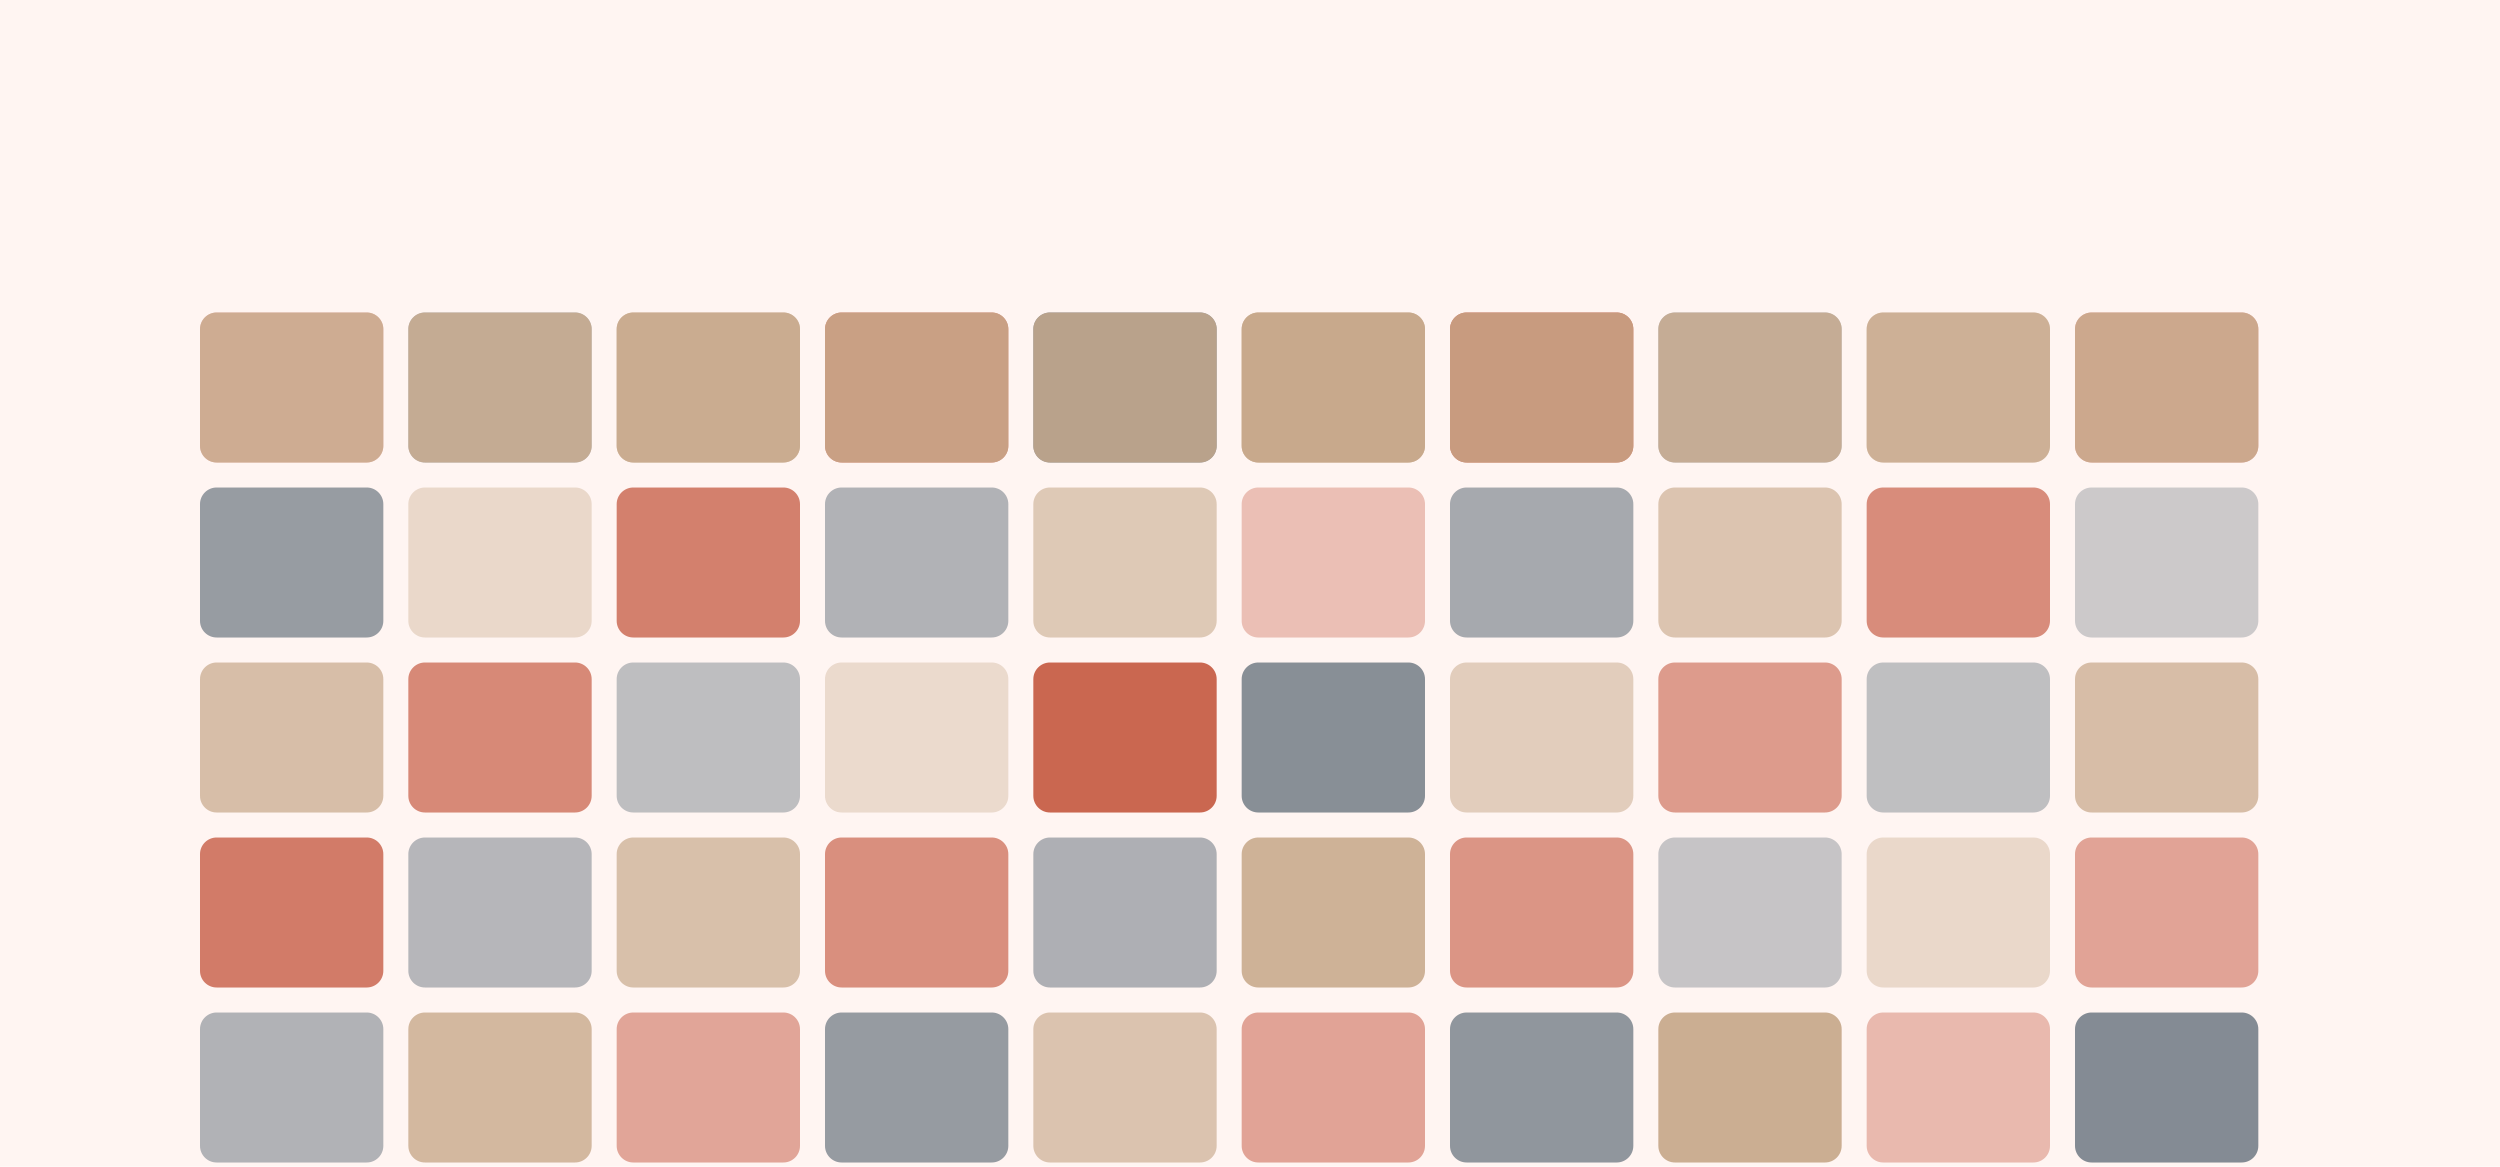
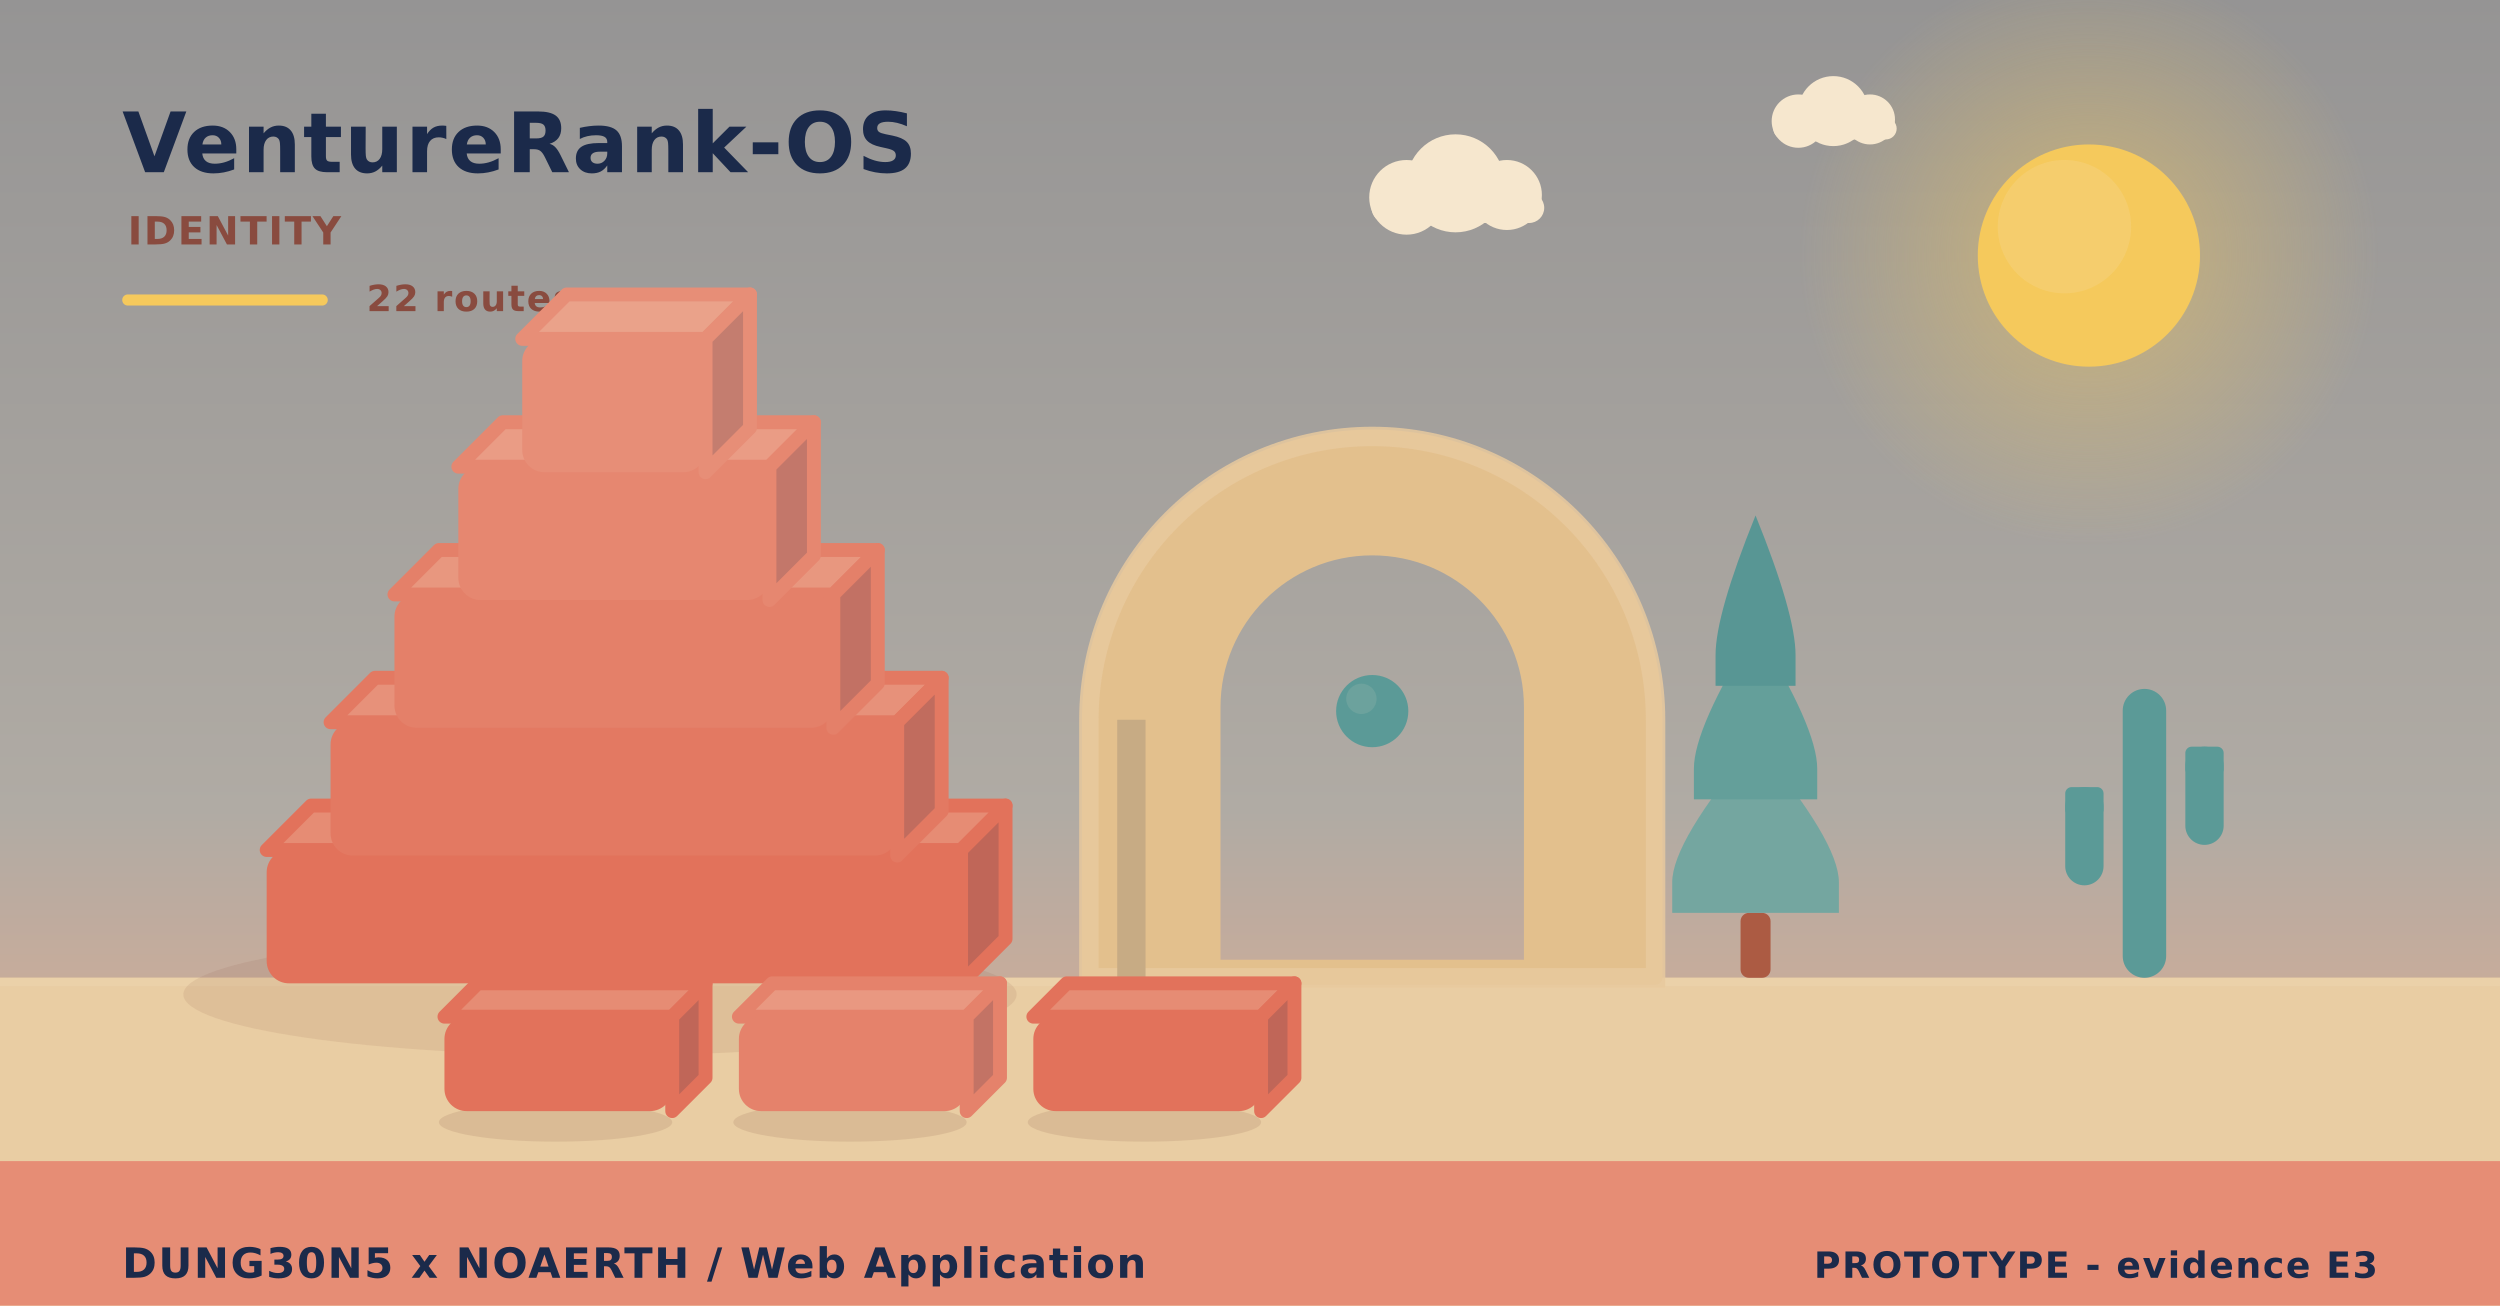
- <svg xmlns="http://www.w3.org/2000/svg" viewBox="0 0 1200 560" width="1200" height="560" role="img" aria-label="VentureRank-OS hero">
-   <rect width="1200" height="560" fill="#fff5f2" />
-   <defs>
-     <linearGradient id="gh" x1="0" y1="0" x2="1" y2="1">
-       <stop offset="0%" stop-color="#c75f48" />
-       <stop offset="100%" stop-color="#78818a" />
-     </linearGradient>
-   </defs>
-   <rect x="96.00" y="150.00" width="88.00" height="72.00" rx="8.00" fill="#c75f48" opacity="0.37" />
-   <rect x="196.00" y="150.00" width="88.00" height="72.00" rx="8.00" fill="#78818a" opacity="0.53" />
-   <rect x="296.00" y="150.00" width="88.00" height="72.00" rx="8.00" fill="#c7a88a" opacity="0.71" />
-   <rect x="396.00" y="150.00" width="88.00" height="72.00" rx="8.00" fill="#c75f48" opacity="0.77" />
-   <rect x="496.00" y="150.00" width="88.00" height="72.00" rx="8.00" fill="#78818a" opacity="0.92" />
-   <rect x="596.00" y="150.00" width="88.00" height="72.00" rx="8.00" fill="#c7a88a" opacity="0.90" />
-   <rect x="696.00" y="150.00" width="88.00" height="72.00" rx="8.00" fill="#c75f48" opacity="0.93" />
-   <rect x="796.00" y="150.00" width="88.00" height="72.00" rx="8.00" fill="#78818a" opacity="0.47" />
-   <rect x="896.00" y="150.00" width="88.00" height="72.00" rx="8.00" fill="#c7a88a" opacity="0.43" />
-   <rect x="996.00" y="150.00" width="88.00" height="72.00" rx="8.00" fill="#c75f48" opacity="0.51" />
-   <rect x="96.00" y="234.00" width="88.00" height="72.00" rx="8.00" fill="#78818a" opacity="0.77" />
-   <rect x="196.00" y="234.00" width="88.00" height="72.00" rx="8.00" fill="#c7a88a" opacity="0.38" />
-   <rect x="296.00" y="234.00" width="88.00" height="72.00" rx="8.00" fill="#c75f48" opacity="0.78" />
-   <rect x="396.00" y="234.00" width="88.00" height="72.00" rx="8.00" fill="#78818a" opacity="0.58" />
-   <rect x="496.00" y="234.00" width="88.00" height="72.00" rx="8.00" fill="#c7a88a" opacity="0.58" />
-   <rect x="596.00" y="234.00" width="88.00" height="72.00" rx="8.00" fill="#c75f48" opacity="0.36" />
-   <rect x="696.00" y="234.00" width="88.00" height="72.00" rx="8.00" fill="#78818a" opacity="0.66" />
-   <rect x="796.00" y="234.00" width="88.00" height="72.00" rx="8.00" fill="#c7a88a" opacity="0.63" />
-   <rect x="896.00" y="234.00" width="88.00" height="72.00" rx="8.00" fill="#c75f48" opacity="0.70" />
-   <rect x="996.00" y="234.00" width="88.00" height="72.00" rx="8.00" fill="#78818a" opacity="0.38" />
-   <rect x="96.00" y="318.00" width="88.00" height="72.00" rx="8.00" fill="#c7a88a" opacity="0.71" />
-   <rect x="196.00" y="318.00" width="88.00" height="72.00" rx="8.00" fill="#c75f48" opacity="0.72" />
-   <rect x="296.00" y="318.00" width="88.00" height="72.00" rx="8.00" fill="#78818a" opacity="0.48" />
-   <rect x="396.00" y="318.00" width="88.00" height="72.00" rx="8.00" fill="#c7a88a" opacity="0.36" />
-   <rect x="496.00" y="318.00" width="88.00" height="72.00" rx="8.00" fill="#c75f48" opacity="0.95" />
-   <rect x="596.00" y="318.00" width="88.00" height="72.00" rx="8.00" fill="#78818a" opacity="0.88" />
-   <rect x="696.00" y="318.00" width="88.00" height="72.00" rx="8.00" fill="#c7a88a" opacity="0.52" />
-   <rect x="796.00" y="318.00" width="88.00" height="72.00" rx="8.00" fill="#c75f48" opacity="0.60" />
-   <rect x="896.00" y="318.00" width="88.00" height="72.00" rx="8.00" fill="#78818a" opacity="0.47" />
-   <rect x="996.00" y="318.00" width="88.00" height="72.00" rx="8.00" fill="#c7a88a" opacity="0.72" />
-   <rect x="96.00" y="402.00" width="88.00" height="72.00" rx="8.00" fill="#c75f48" opacity="0.81" />
-   <rect x="196.00" y="402.00" width="88.00" height="72.00" rx="8.00" fill="#78818a" opacity="0.54" />
-   <rect x="296.00" y="402.00" width="88.00" height="72.00" rx="8.00" fill="#c7a88a" opacity="0.69" />
-   <rect x="396.00" y="402.00" width="88.00" height="72.00" rx="8.00" fill="#c75f48" opacity="0.68" />
-   <rect x="496.00" y="402.00" width="88.00" height="72.00" rx="8.00" fill="#78818a" opacity="0.60" />
-   <rect x="596.00" y="402.00" width="88.00" height="72.00" rx="8.00" fill="#c7a88a" opacity="0.87" />
-   <rect x="696.00" y="402.00" width="88.00" height="72.00" rx="8.00" fill="#c75f48" opacity="0.64" />
-   <rect x="796.00" y="402.00" width="88.00" height="72.00" rx="8.00" fill="#78818a" opacity="0.42" />
-   <rect x="896.00" y="402.00" width="88.00" height="72.00" rx="8.00" fill="#c7a88a" opacity="0.38" />
-   <rect x="996.00" y="402.00" width="88.00" height="72.00" rx="8.00" fill="#c75f48" opacity="0.54" />
-   <rect x="96.00" y="486.00" width="88.00" height="72.00" rx="8.00" fill="#78818a" opacity="0.58" />
-   <rect x="196.00" y="486.00" width="88.00" height="72.00" rx="8.00" fill="#c7a88a" opacity="0.79" />
-   <rect x="296.00" y="486.00" width="88.00" height="72.00" rx="8.00" fill="#c75f48" opacity="0.53" />
-   <rect x="396.00" y="486.00" width="88.00" height="72.00" rx="8.00" fill="#78818a" opacity="0.78" />
-   <rect x="496.00" y="486.00" width="88.00" height="72.00" rx="8.00" fill="#c7a88a" opacity="0.64" />
-   <rect x="596.00" y="486.00" width="88.00" height="72.00" rx="8.00" fill="#c75f48" opacity="0.54" />
-   <rect x="696.00" y="486.00" width="88.00" height="72.00" rx="8.00" fill="#78818a" opacity="0.82" />
-   <rect x="796.00" y="486.00" width="88.00" height="72.00" rx="8.00" fill="#c7a88a" opacity="0.92" />
-   <rect x="896.00" y="486.00" width="88.00" height="72.00" rx="8.00" fill="#c75f48" opacity="0.40" />
-   <rect x="996.00" y="486.00" width="88.00" height="72.00" rx="8.00" fill="#78818a" opacity="0.91" />
+ <svg xmlns="http://www.w3.org/2000/svg" width="900" height="470" viewBox="0 0 900 470" role="img" aria-label="VentureRank-OS - identity">
+   <linearGradient id="skyh" x1="0" y1="0" x2="0" y2="1">
+     <stop offset="0" stop-color="#959494" />
+     <stop offset="0.62" stop-color="#b0aba4" />
+     <stop offset="1" stop-color="#f3ad8a" />
+   </linearGradient>
+   <rect width="900" height="470" fill="url(#skyh)" />
+   <radialGradient id="sunh">
+     <stop offset="0.35" stop-color="#f5c95c" stop-opacity="0.34" />
+     <stop offset="1" stop-color="#f5c95c" stop-opacity="0" />
+   </radialGradient>
+   <circle cx="752" cy="92" r="104" fill="url(#sunh)" />
+   <circle cx="752" cy="92" r="40" fill="#f5c95c" />
+   <circle cx="743.2" cy="81.6" r="24" fill="#f5d27e" opacity="0.5" />
  <g>
-     <rect x="96.00" y="150.00" width="88.00" height="72.00" rx="8.00" fill="#c7a88a" opacity="0.80" />
-     <animate attributeName="opacity" values="0.25;1.0;0.25" dur="8.467s" begin="5.58s" repeatCount="indefinite" />
+     <circle cx="524" cy="66" r="17.64" fill="#f6e7ce" />
+     <circle cx="506.36" cy="71.04" r="13.44" fill="#f6e7ce" />
+     <circle cx="542.48" cy="70.2" r="12.6" fill="#f6e7ce" />
+     <rect x="493.76" y="69.36" width="62.16" height="10.92" rx="5.46" fill="#f6e7ce" />
+     <animateTransform attributeName="transform" type="translate" values="0 0;24 0;0 0" dur="36s" begin="0s" repeatCount="indefinite" />
  </g>
  <g>
-     <rect x="196.00" y="150.00" width="88.00" height="72.00" rx="8.00" fill="#c7a88a" opacity="0.80" />
-     <animate attributeName="opacity" values="0.25;1.0;0.25" dur="8.467s" begin="5.9s" repeatCount="indefinite" />
+     <circle cx="660" cy="40" r="12.6" fill="#f6e7ce" />
+     <circle cx="647.4" cy="43.6" r="9.6" fill="#f6e7ce" />
+     <circle cx="673.2" cy="43" r="9" fill="#f6e7ce" />
+     <rect x="638.4" y="42.4" width="44.4" height="7.8" rx="3.9" fill="#f6e7ce" />
+     <animateTransform attributeName="transform" type="translate" values="0 0;-18 0;0 0" dur="46s" begin="3s" repeatCount="indefinite" />
+   </g>
+   <rect x="0" y="352" width="900" height="118" fill="#e9cda3" />
+   <rect x="0" y="352" width="900" height="3" fill="#ebd1a9" />
+   <text x="44" y="62" font-family="Verdana,DejaVu Sans,sans-serif" font-size="30" font-weight="700" letter-spacing="0.6" fill="#1b2a4a" text-anchor="start">VentureRank-OS</text>
+   <text x="46" y="88" font-family="Verdana,DejaVu Sans,sans-serif" font-size="14" font-weight="700" letter-spacing="0.6" fill="#894b3f" text-anchor="start">IDENTITY</text>
+   <rect x="44" y="106" width="74" height="4" rx="2" fill="#f5c95c" />
+   <text x="132" y="112" font-family="Verdana,DejaVu Sans,sans-serif" font-size="13" font-weight="700" letter-spacing="0.6" fill="#894b3f" text-anchor="start">22 routes</text>
+   <ellipse cx="216" cy="358" rx="150" ry="22" fill="rgba(138,90,68,0.11)" />
+   <g>
+     <path d="M96,306 L346,306 L362,290 L112,290 Z" fill="#e68c74" stroke="#e2725b" stroke-width="5" stroke-linejoin="round" />
+     <path d="M346,306 L362,290 L362,338 L346,354 Z" fill="#c06658" stroke="#e2725b" stroke-width="5" stroke-linejoin="round" />
+     <rect x="96" y="306" width="250" height="48" rx="8" fill="#e2725b" />
+     <animateTransform attributeName="transform" type="translate" values="0 10;0 0" dur="0.9s" begin="0s" fill="freeze" />
  </g>
  <g>
-     <rect x="296.00" y="150.00" width="88.00" height="72.00" rx="8.00" fill="#c7a88a" opacity="0.80" />
-     <animate attributeName="opacity" values="0.25;1.0;0.25" dur="8.467s" begin="6.22s" repeatCount="indefinite" />
+     <path d="M119,260 L323,260 L339,244 L135,244 Z" fill="#e7917a" stroke="#e37962" stroke-width="5" stroke-linejoin="round" />
+     <path d="M323,260 L339,244 L339,292 L323,308 Z" fill="#c16c5e" stroke="#e37962" stroke-width="5" stroke-linejoin="round" />
+     <rect x="119" y="260" width="204" height="48" rx="8" fill="#e37962" />
+     <animateTransform attributeName="transform" type="translate" values="0 10;0 0" dur="0.9s" begin="0.28s" fill="freeze" />
  </g>
  <g>
-     <rect x="396.00" y="150.00" width="88.00" height="72.00" rx="8.00" fill="#c7a88a" opacity="0.80" />
-     <animate attributeName="opacity" values="0.25;1.0;0.25" dur="8.467s" begin="6.54s" repeatCount="indefinite" />
+     <path d="M142,214 L300,214 L316,198 L158,198 Z" fill="#e8977f" stroke="#e48069" stroke-width="5" stroke-linejoin="round" />
+     <path d="M300,214 L316,198 L316,246 L300,262 Z" fill="#c27164" stroke="#e48069" stroke-width="5" stroke-linejoin="round" />
+     <rect x="142" y="214" width="158" height="48" rx="8" fill="#e48069" />
+     <animateTransform attributeName="transform" type="translate" values="0 10;0 0" dur="0.9s" begin="0.56s" fill="freeze" />
  </g>
  <g>
-     <rect x="496.00" y="150.00" width="88.00" height="72.00" rx="8.00" fill="#c7a88a" opacity="0.80" />
-     <animate attributeName="opacity" values="0.25;1.0;0.25" dur="8.467s" begin="6.86s" repeatCount="indefinite" />
+     <path d="M165,168 L277,168 L293,152 L181,152 Z" fill="#ea9c85" stroke="#e68770" stroke-width="5" stroke-linejoin="round" />
+     <path d="M277,168 L293,152 L293,200 L277,216 Z" fill="#c3776a" stroke="#e68770" stroke-width="5" stroke-linejoin="round" />
+     <rect x="165" y="168" width="112" height="48" rx="8" fill="#e68770" />
+     <animateTransform attributeName="transform" type="translate" values="0 10;0 0" dur="0.9s" begin="0.84s" fill="freeze" />
  </g>
  <g>
-     <rect x="596.00" y="150.00" width="88.00" height="72.00" rx="8.00" fill="#c7a88a" opacity="0.80" />
-     <animate attributeName="opacity" values="0.25;1.0;0.25" dur="8.467s" begin="7.18s" repeatCount="indefinite" />
+     <path d="M188,122 L254,122 L270,106 L204,106 Z" fill="#eaa28a" stroke="#e78e77" stroke-width="5" stroke-linejoin="round" />
+     <path d="M254,122 L270,106 L270,154 L254,170 Z" fill="#c47d6f" stroke="#e78e77" stroke-width="5" stroke-linejoin="round" />
+     <rect x="188" y="122" width="66" height="48" rx="8" fill="#e78e77" />
+     <animateTransform attributeName="transform" type="translate" values="0 10;0 0" dur="0.9s" begin="1.12s" fill="freeze" />
  </g>
+   <path d="M392,352 L392,259.12 A102,102 0 0 1 596,259.12 L596,352 Z M436.88,348 L436.88,254.55 A57.12,57.12 0 0 1 551.12,254.55 L551.12,348 Z" fill="#e3c08d" fill-rule="evenodd" stroke="#e3c08d" stroke-width="5" stroke-linejoin="round" />
+   <path d="M392,352 L392,259.12 A102,102 0 0 1 596,259.12 L596,352 Z" fill="none" stroke="#e8c99d" stroke-width="7" stroke-linecap="round" opacity="0.85" />
+   <rect x="402.2" y="259.12" width="10.2" height="92.88" fill="#c7ab84" />
  <g>
-     <rect x="696.00" y="150.00" width="88.00" height="72.00" rx="8.00" fill="#c7a88a" opacity="0.80" />
-     <animate attributeName="opacity" values="0.25;1.0;0.25" dur="8.467s" begin="7.5s" repeatCount="indefinite" />
+     <circle cx="494" cy="256" r="13" fill="#5b9a97" />
+     <circle cx="490.1" cy="251.58" r="5.46" fill="#7aa9a2" opacity="0.55" />
+     <animate attributeName="opacity" values="0.78;1;0.78" dur="5.2s" begin="0s" repeatCount="indefinite" />
  </g>
+   <rect x="626.6" y="328.64" width="10.8" height="23.36" rx="3" fill="#ac5b43" />
+   <path d="M632,267.32 Q602,302.89 602,317.6 Q602,328.64 602,328.64 L662,328.64 Q662,328.64 662,317.6 Q662,302.89 632,267.32 Z" fill="#74a6a0" />
+   <path d="M632,226.44 Q609.8,262.01 609.8,276.72 Q609.8,287.76 609.8,287.76 L654.2,287.76 Q654.2,287.76 654.2,276.72 Q654.2,262.01 632,226.44 Z" fill="#649f9a" />
+   <path d="M632,185.56 Q617.6,221.13 617.6,235.84 Q617.6,246.88 617.6,246.88 L646.4,246.88 Q646.4,246.88 646.4,235.84 Q646.4,221.13 632,185.56 Z" fill="#589694" />
+   <rect x="764.18" y="248" width="15.64" height="104" rx="7.82" fill="#5b9a97" />
+   <rect x="743.48" y="283.36" width="13.8" height="35.36" rx="6.9" fill="#5b9a97" />
+   <rect x="743.48" y="283.36" width="13.8" height="10.4" rx="2.3" fill="#5b9a97" />
+   <rect x="786.72" y="268.8" width="13.8" height="35.36" rx="6.9" fill="#5b9a97" />
+   <rect x="786.72" y="268.8" width="13.8" height="10.4" rx="2.3" fill="#5b9a97" />
+   <ellipse cx="200" cy="404" rx="42" ry="7" fill="rgba(138,90,68,0.15)" />
  <g>
-     <rect x="796.00" y="150.00" width="88.00" height="72.00" rx="8.00" fill="#c7a88a" opacity="0.80" />
-     <animate attributeName="opacity" values="0.25;1.0;0.25" dur="8.467s" begin="7.82s" repeatCount="indefinite" />
+     <path d="M160,366 L242,366 L254,354 L172,354 Z" fill="#e68c74" stroke="#e2725b" stroke-width="5" stroke-linejoin="round" />
+     <path d="M242,366 L254,354 L254,388 L242,400 Z" fill="#c06658" stroke="#e2725b" stroke-width="5" stroke-linejoin="round" />
+     <rect x="160" y="366" width="82" height="34" rx="8" fill="#e2725b" />
+     <animateTransform attributeName="transform" type="translate" values="0 10;0 0" dur="0.7s" begin="0.8s" fill="freeze" />
  </g>
+   <ellipse cx="306" cy="404" rx="42" ry="7" fill="rgba(138,90,68,0.15)" />
  <g>
-     <rect x="896.00" y="150.00" width="88.00" height="72.00" rx="8.00" fill="#c7a88a" opacity="0.80" />
-     <animate attributeName="opacity" values="0.25;1.0;0.25" dur="8.467s" begin="8.14s" repeatCount="indefinite" />
+     <path d="M266,366 L348,366 L360,354 L278,354 Z" fill="#e99881" stroke="#e5826b" stroke-width="5" stroke-linejoin="round" />
+     <path d="M348,366 L360,354 L360,388 L348,400 Z" fill="#c37365" stroke="#e5826b" stroke-width="5" stroke-linejoin="round" />
+     <rect x="266" y="366" width="82" height="34" rx="8" fill="#e5826b" />
+     <animateTransform attributeName="transform" type="translate" values="0 10;0 0" dur="0.7s" begin="0.95s" fill="freeze" />
  </g>
+   <ellipse cx="412" cy="404" rx="42" ry="7" fill="rgba(138,90,68,0.15)" />
  <g>
-     <rect x="996.00" y="150.00" width="88.00" height="72.00" rx="8.00" fill="#c7a88a" opacity="0.80" />
-     <animate attributeName="opacity" values="0.25;1.0;0.25" dur="8.467s" begin="8.46s" repeatCount="indefinite" />
+     <path d="M372,366 L454,366 L466,354 L384,354 Z" fill="#e68c74" stroke="#e2725b" stroke-width="5" stroke-linejoin="round" />
+     <path d="M454,366 L466,354 L466,388 L454,400 Z" fill="#c06658" stroke="#e2725b" stroke-width="5" stroke-linejoin="round" />
+     <rect x="372" y="366" width="82" height="34" rx="8" fill="#e2725b" />
+     <animateTransform attributeName="transform" type="translate" values="0 10;0 0" dur="0.7s" begin="1.1s" fill="freeze" />
  </g>
+   <rect x="0" y="418" width="900" height="52" rx="0" fill="#e68972" opacity="0.94" />
+   <text x="44" y="460" font-family="Verdana,DejaVu Sans,sans-serif" font-size="15" font-weight="700" letter-spacing="0.6" fill="#1b2a4a" text-anchor="start">DUNG30N5 x NOAERTH  /  Web Application</text>
+   <text x="856" y="460" font-family="Verdana,DejaVu Sans,sans-serif" font-size="13" font-weight="700" letter-spacing="0.6" fill="#1b2a4a" text-anchor="end">PROTOTYPE  -  evidence E3</text>
</svg>
